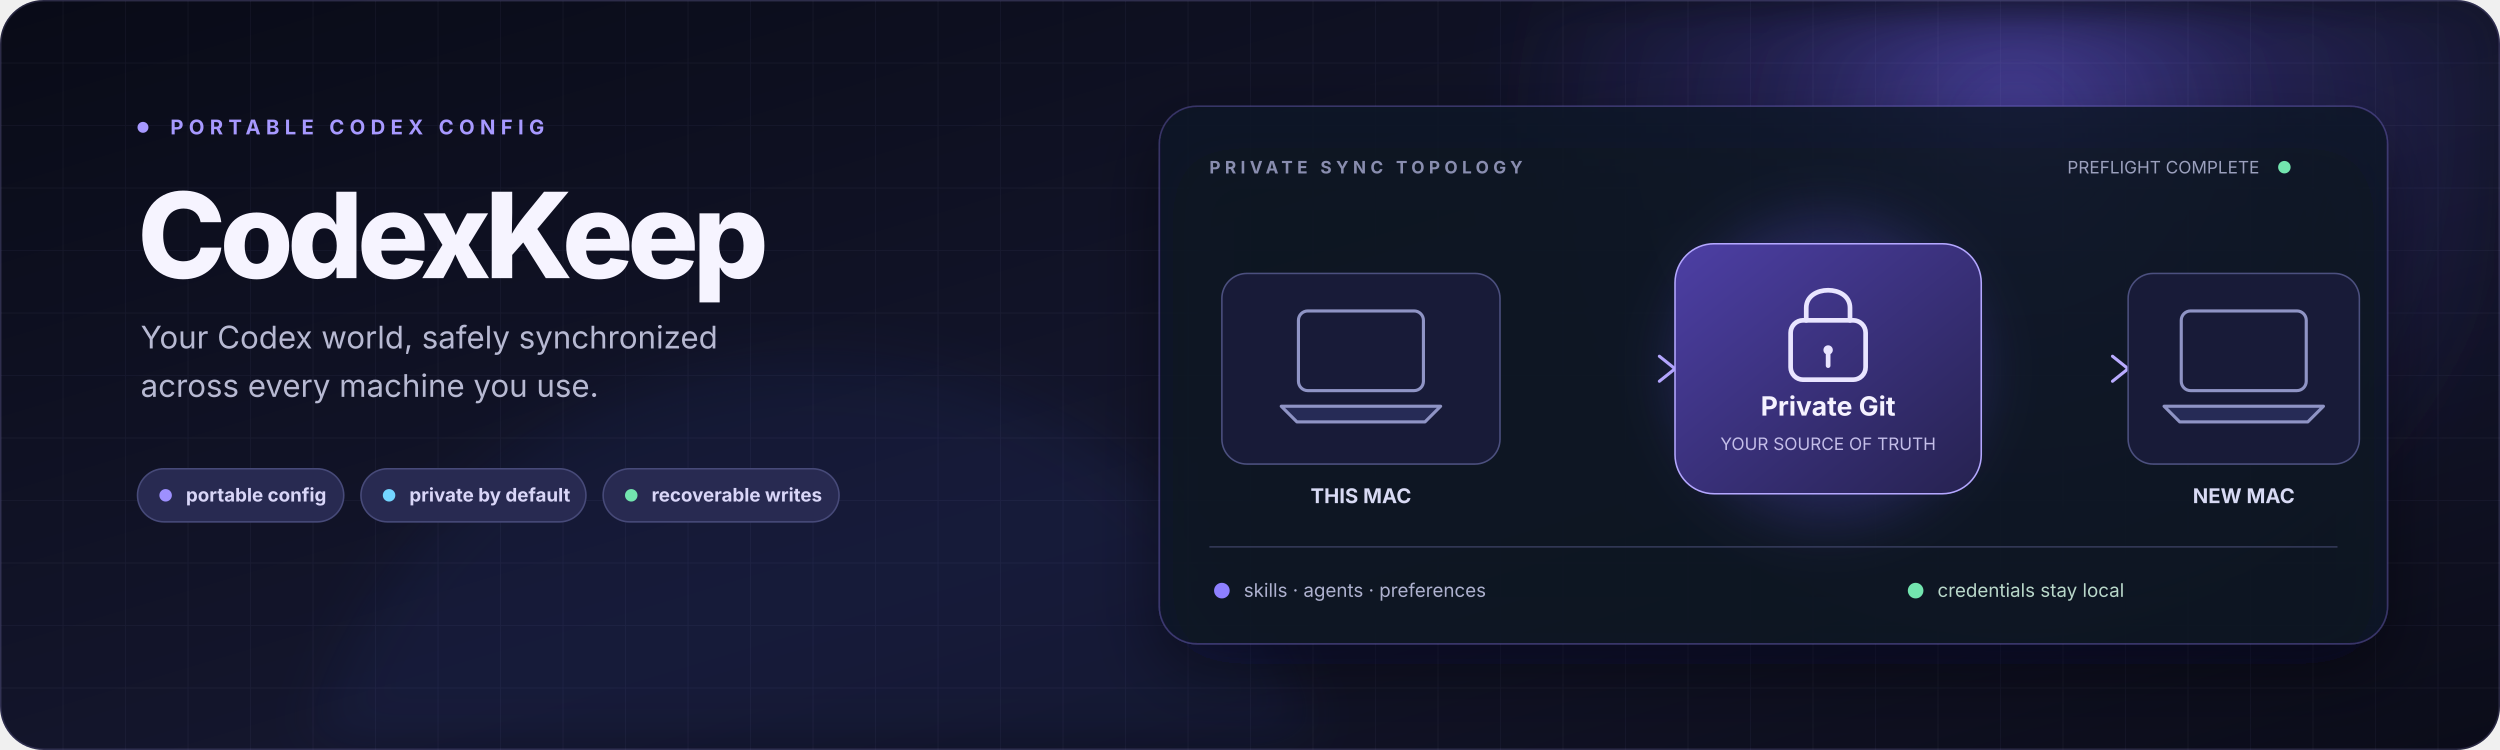
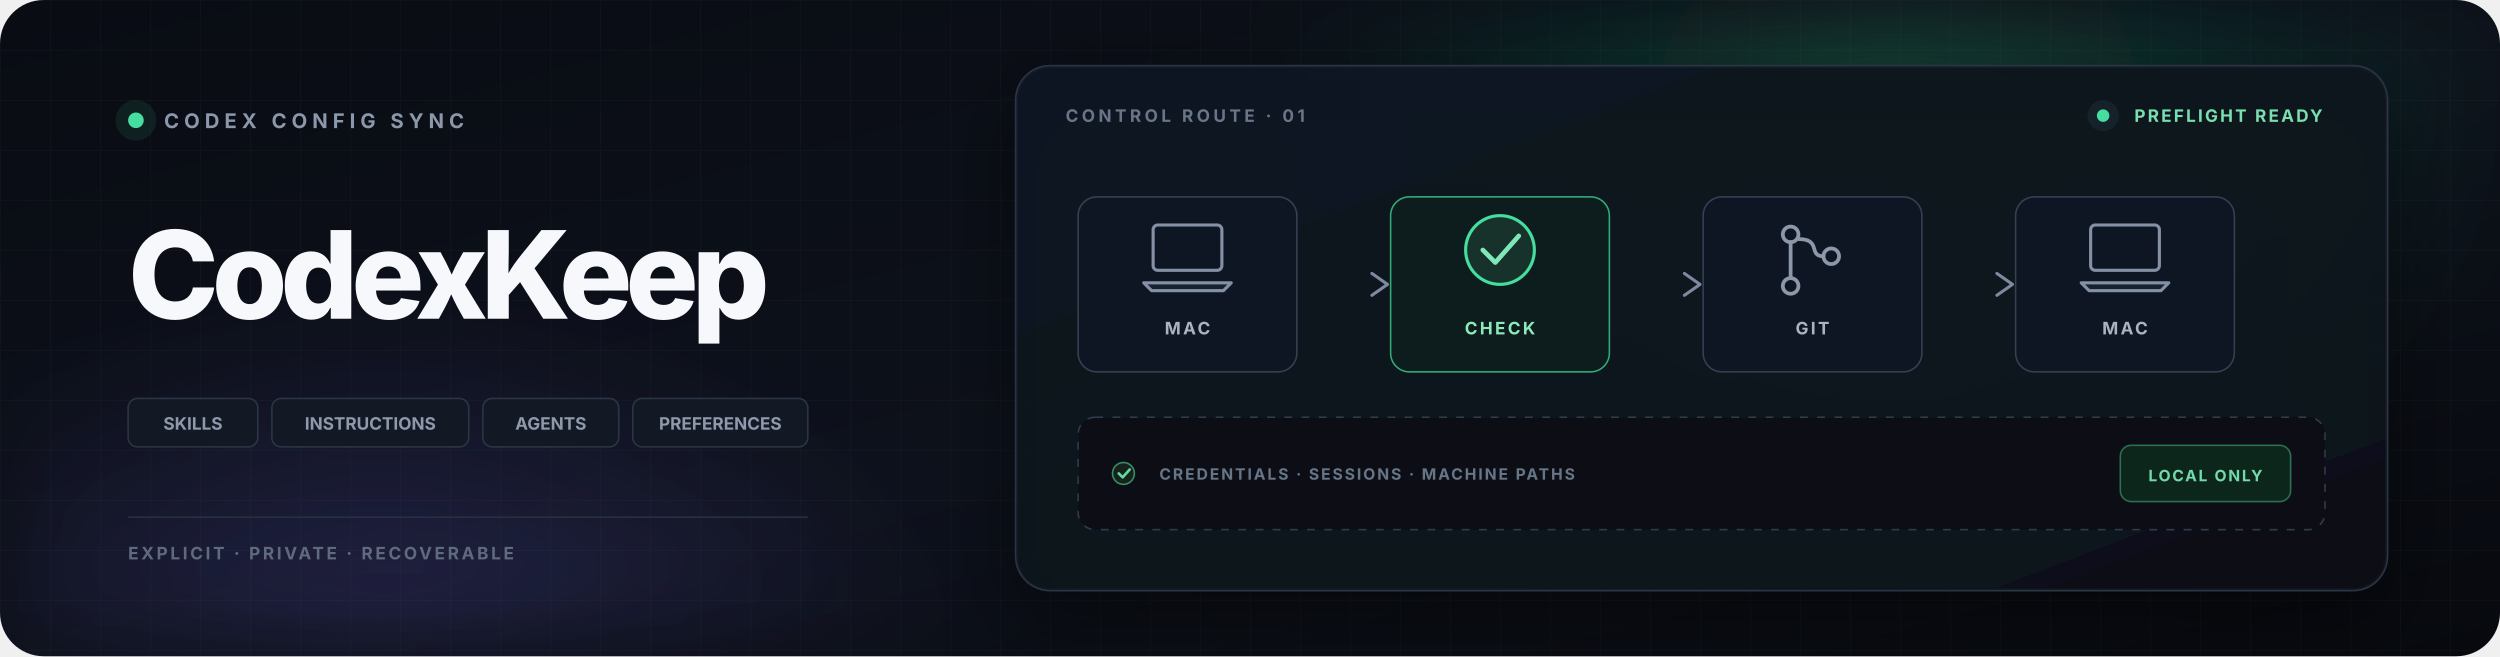
- <svg xmlns="http://www.w3.org/2000/svg" width="1600" height="480" viewBox="0 0 1600 480" role="img" aria-labelledby="title description">
+ <svg xmlns="http://www.w3.org/2000/svg" width="1600" height="420" viewBox="0 0 1600 420" role="img" aria-labelledby="title description">
  <defs>
    <linearGradient id="background" x1="0" y1="0" x2="1" y2="1">
-       <stop offset="0" stop-color="#090b17" />
-       <stop offset="0.56" stop-color="#14162d" />
-       <stop offset="1" stop-color="#0b0c19" />
+       <stop offset="0" stop-color="#090c13" />
+       <stop offset="0.55" stop-color="#0d111a" />
+       <stop offset="1" stop-color="#07090e" />
    </linearGradient>
+     <radialGradient id="greenGlow" cx="0.5" cy="0.5" r="0.5">
+       <stop offset="0" stop-color="#1ccf88" stop-opacity="0.27" />
+       <stop offset="1" stop-color="#1ccf88" stop-opacity="0" />
+     </radialGradient>
    <radialGradient id="violetGlow" cx="0.5" cy="0.5" r="0.5">
-       <stop offset="0" stop-color="#7867ff" stop-opacity="0.52" />
-       <stop offset="0.48" stop-color="#6555ed" stop-opacity="0.2" />
-       <stop offset="1" stop-color="#6555ed" stop-opacity="0" />
+       <stop offset="0" stop-color="#7768f4" stop-opacity="0.23" />
+       <stop offset="1" stop-color="#7768f4" stop-opacity="0" />
    </radialGradient>
-     <linearGradient id="vault" x1="0" y1="0" x2="1" y2="1">
-       <stop offset="0" stop-color="#4d3fa5" />
-       <stop offset="1" stop-color="#262250" />
+     <linearGradient id="panel" x1="0" y1="0" x2="1" y2="1">
+       <stop offset="0" stop-color="#111722" stop-opacity="0.97" />
+       <stop offset="1" stop-color="#0b1018" stop-opacity="0.97" />
    </linearGradient>
    <linearGradient id="route" x1="0" y1="0" x2="1" y2="0">
-       <stop offset="0" stop-color="#8b80e4" />
-       <stop offset="0.5" stop-color="#d0c6ff" />
-       <stop offset="1" stop-color="#8b80e4" />
+       <stop offset="0" stop-color="#4b5568" />
+       <stop offset="0.5" stop-color="#7e8aa0" />
+       <stop offset="1" stop-color="#4b5568" />
    </linearGradient>
-     <filter id="softGlow" x="-80%" y="-80%" width="260%" height="260%">
-       <feGaussianBlur stdDeviation="18" />
+     <pattern id="grid" width="32" height="32" patternUnits="userSpaceOnUse">
+       <path d="M 32 0 L 0 0 0 32" fill="none" stroke="#a9b3c5" stroke-opacity="0.045" stroke-width="1" />
+     </pattern>
+     <filter id="blur" x="-80%" y="-80%" width="260%" height="260%">
+       <feGaussianBlur stdDeviation="34" />
    </filter>
-     <filter id="cardShadow" x="-30%" y="-40%" width="160%" height="180%">
-       <feDropShadow dx="0" dy="18" stdDeviation="22" flood-color="#02030a" flood-opacity="0.52" />
+     <filter id="shadow" x="-20%" y="-30%" width="140%" height="170%">
+       <feDropShadow dx="0" dy="18" stdDeviation="24" flood-color="#000000" flood-opacity="0.45" />
    </filter>
-     <pattern id="grid" width="40" height="40" patternUnits="userSpaceOnUse">
-       <path d="M 40 0 L 0 0 0 40" fill="none" stroke="#bcb7ff" stroke-opacity="0.055" stroke-width="1" />
-     </pattern>
    <clipPath id="frame">
-       <rect width="1600" height="480" rx="28" />
+       <rect width="1600" height="420" rx="28" />
    </clipPath>
  </defs>
  <g clip-path="url(#frame)">
-     <rect width="1600" height="480" fill="url(#background)" />
-     <circle cx="1290" cy="82" r="340" fill="url(#violetGlow)" filter="url(#softGlow)" />
-     <circle cx="520" cy="560" r="330" fill="#3157c9" opacity="0.08" filter="url(#softGlow)" />
-     <rect width="1600" height="480" fill="url(#grid)" />
+     <rect width="1600" height="420" fill="url(#background)" />
+     <ellipse cx="1215" cy="58" rx="395" ry="290" fill="url(#greenGlow)" filter="url(#blur)" />
+     <ellipse cx="245" cy="435" rx="390" ry="250" fill="url(#violetGlow)" filter="url(#blur)" />
+     <rect width="1600" height="420" fill="url(#grid)" />
    <g font-family="-apple-system, BlinkMacSystemFont, Segoe UI, sans-serif">
-       <g transform="translate(88 78)">
-         <rect x="0" y="0" width="7" height="7" rx="3.5" fill="#a799ff" />
-         <text x="21" y="8" fill="#a799ff" font-size="13" font-weight="700" letter-spacing="3.4">
-           PORTABLE CODEX CONFIG
-         </text>
-         <text x="0" y="100" fill="#f6f4ff" font-size="76" font-weight="760" letter-spacing="-3.8">
+       <g transform="translate(82 72)">
+         <g>
+           <circle cx="5" cy="5" r="5" fill="#45dea0" />
+           <circle cx="5" cy="5" r="13" fill="#45dea0" opacity="0.09" />
+           <text x="23" y="10" fill="#8c97aa" font-size="13" font-weight="720" letter-spacing="3.2">
+             CODEX CONFIG SYNC
+           </text>
+         </g>
+         <text x="0" y="132" fill="#f6f8fc" font-size="78" font-weight="780" letter-spacing="-4.4">
          CodexKeep
        </text>
-         <text x="2" y="145" fill="#b7b9d2" font-size="20">
-           Your Codex world, safely synchronized
-         </text>
-         <text x="2" y="176" fill="#b7b9d2" font-size="20">
-           across every machine you use.
-         </text>
-         <g transform="translate(0 222)" font-size="12" font-weight="650">
+         <g transform="translate(0 183)" font-size="11" font-weight="700">
          <g>
-             <rect width="132" height="34" rx="17" fill="#282a51" stroke="#474a79" />
-             <circle cx="18" cy="17" r="4" fill="#9e90ff" />
-             <text x="31" y="21" fill="#d9d6f8">portable config</text>
+             <rect width="83" height="31" rx="6" fill="#121925" stroke="#2b3544" />
+             <text x="41.5" y="20" fill="#8e99ab" text-anchor="middle">
+               SKILLS
+             </text>
          </g>
-           <g transform="translate(143)">
-             <rect width="144" height="34" rx="17" fill="#282a51" stroke="#474a79" />
-             <circle cx="18" cy="17" r="4" fill="#73d5ff" />
-             <text x="31" y="21" fill="#d9d6f8">private by default</text>
+           <g transform="translate(92)">
+             <rect width="126" height="31" rx="6" fill="#121925" stroke="#2b3544" />
+             <text x="63" y="20" fill="#8e99ab" text-anchor="middle">
+               INSTRUCTIONS
+             </text>
          </g>
-           <g transform="translate(298)">
-             <rect width="151" height="34" rx="17" fill="#282a51" stroke="#474a79" />
-             <circle cx="18" cy="17" r="4" fill="#73e5af" />
-             <text x="31" y="21" fill="#d9d6f8">recoverable writes</text>
+           <g transform="translate(227)">
+             <rect width="87" height="31" rx="6" fill="#121925" stroke="#2b3544" />
+             <text x="43.5" y="20" fill="#8e99ab" text-anchor="middle">
+               AGENTS
+             </text>
+           </g>
+           <g transform="translate(323)">
+             <rect width="112" height="31" rx="6" fill="#121925" stroke="#2b3544" />
+             <text x="56" y="20" fill="#8e99ab" text-anchor="middle">
+               PREFERENCES
+             </text>
+           </g>
+         </g>
+         <g transform="translate(0 259)">
+           <line x1="0" y1="0" x2="435" y2="0" stroke="#26303e" stroke-width="1" />
+           <text x="0" y="27" fill="#5f6b7d" font-size="11" font-weight="650" letter-spacing="1.7">
+             EXPLICIT · PRIVATE · RECOVERABLE
+           </text>
+         </g>
+       </g>
+       <g transform="translate(650 42)" filter="url(#shadow)">
+         <rect width="878" height="336" rx="22" fill="url(#panel)" stroke="#293445" />
+         <rect x="1" y="1" width="876" height="334" rx="21" fill="none" stroke="#ffffff" stroke-opacity="0.025" />
+         <g transform="translate(32 27)">
+           <text x="0" y="9" fill="#697588" font-size="11" font-weight="720" letter-spacing="2.2">
+             CONTROL ROUTE · 01
+           </text>
+           <circle cx="664" cy="5" r="4" fill="#45dea0" />
+           <circle cx="664" cy="5" r="10" fill="#45dea0" opacity="0.08" />
+           <text x="684" y="9" fill="#79dfae" font-size="11" font-weight="720" letter-spacing="1.4">
+             PREFLIGHT READY
+           </text>
+         </g>
+         <g transform="translate(40 84)">
+           <path d="M 140 56 H 198 M 340 56 H 398 M 540 56 H 598" fill="none" stroke="url(#route)" stroke-width="2" />
+           <path d="M 188 49 L 198 56 188 63 M 388 49 L 398 56 388 63 M 588 49 L 598 56 588 63" fill="none" stroke="#7d899c" stroke-width="2" stroke-linecap="round" stroke-linejoin="round" />
+           <g>
+             <rect width="140" height="112" rx="12" fill="#111824" stroke="#344052" />
+             <g transform="translate(48 18)" fill="none" stroke="#8490a3" stroke-width="2" stroke-linecap="round" stroke-linejoin="round">
+               <rect width="44" height="29" rx="3" />
+               <path d="M -6 37 H 50 L 45 42 H -1 Z" fill="#182231" />
+             </g>
+             <text x="70" y="88" fill="#aab3c1" font-size="11" font-weight="730" letter-spacing="1.5" text-anchor="middle">
+               MAC
+             </text>
+           </g>
+           <g transform="translate(200)">
+             <rect width="140" height="112" rx="12" fill="#101c1a" stroke="#35bd82" stroke-opacity="0.9" />
+             <circle cx="70" cy="34" r="22" fill="#163229" stroke="#45dea0" stroke-width="2" />
+             <path d="M 59 34 L 67 42 82 25" fill="none" stroke="#80e8b8" stroke-width="3" stroke-linecap="round" stroke-linejoin="round" />
+             <text x="70" y="88" fill="#8ce9bd" font-size="11" font-weight="730" letter-spacing="1.5" text-anchor="middle">
+               CHECK
+             </text>
+           </g>
+           <g transform="translate(400)">
+             <rect width="140" height="112" rx="12" fill="#111824" stroke="#344052" />
+             <g transform="translate(48 14)" fill="none" stroke="#8c98aa" stroke-width="2.4" stroke-linecap="round" stroke-linejoin="round">
+               <circle cx="8" cy="10" r="5" />
+               <circle cx="34" cy="24" r="5" />
+               <circle cx="8" cy="43" r="5" />
+               <path d="M 8 15 V 38 M 13 13 C 28 13 19 24 29 24" />
+             </g>
+             <text x="70" y="88" fill="#aab3c1" font-size="11" font-weight="730" letter-spacing="1.5" text-anchor="middle">
+               GIT
+             </text>
+           </g>
+           <g transform="translate(600)">
+             <rect width="140" height="112" rx="12" fill="#111824" stroke="#344052" />
+             <g transform="translate(48 18)" fill="none" stroke="#8490a3" stroke-width="2" stroke-linecap="round" stroke-linejoin="round">
+               <rect width="44" height="29" rx="3" />
+               <path d="M -6 37 H 50 L 45 42 H -1 Z" fill="#182231" />
+             </g>
+             <text x="70" y="88" fill="#aab3c1" font-size="11" font-weight="730" letter-spacing="1.5" text-anchor="middle">
+               MAC
+             </text>
+           </g>
+         </g>
+         <g transform="translate(40 225)">
+           <rect width="798" height="72" rx="11" fill="#0b1119" stroke="#303b4b" stroke-dasharray="5 6" />
+           <g transform="translate(22 22)">
+             <circle cx="7" cy="14" r="7" fill="#17241f" stroke="#3a8d67" />
+             <path d="M 4 14 L 6.5 16.5 11 11.5" fill="none" stroke="#63d9a0" stroke-width="1.7" stroke-linecap="round" stroke-linejoin="round" />
+             <text x="30" y="18" fill="#687587" font-size="10" font-weight="690" letter-spacing="1.25">
+               CREDENTIALS · SESSIONS · MACHINE PATHS
+             </text>
+           </g>
+           <g transform="translate(667 18)">
+             <rect width="109" height="36" rx="7" fill="#10251d" stroke="#2c6f51" />
+             <text x="54.5" y="23" fill="#71dba9" font-size="10" font-weight="740" letter-spacing="1.1" text-anchor="middle">
+               LOCAL ONLY
+             </text>
          </g>
        </g>
      </g>
-       <g transform="translate(742 68)">
-         <rect width="786" height="344" rx="24" fill="#101329" fill-opacity="0.84" stroke="#7d72d7" stroke-opacity="0.36" filter="url(#cardShadow)" />
-         <text x="32" y="43" fill="#898daf" font-size="11" font-weight="700" letter-spacing="2.8">
-           PRIVATE SYNC TOPOLOGY
-         </text>
-         <circle cx="720" cy="39" r="4" fill="#73e5af" />
-         <text x="704" y="43" fill="#9ba0bd" font-size="11" text-anchor="end">
-           PREFLIGHT COMPLETE
-         </text>
-         <g transform="translate(40 88)">
-           <path d="M 178 80 H 290" fill="none" stroke="url(#route)" stroke-width="2" />
-           <path d="M 486 80 H 580" fill="none" stroke="url(#route)" stroke-width="2" />
-           <path d="M 280 72 L 290 80 280 88" fill="none" stroke="#b9abff" stroke-width="2" stroke-linecap="round" stroke-linejoin="round" />
-           <path d="M 570 72 L 580 80 570 88" fill="none" stroke="#b9abff" stroke-width="2" stroke-linecap="round" stroke-linejoin="round" />
-           <g>
-             <rect x="0" y="19" width="178" height="122" rx="16" fill="#181b38" stroke="#4c507f" />
-             <rect x="49" y="43" width="80" height="51" rx="6" fill="none" stroke="#8f94c5" stroke-width="2" />
-             <path d="M 38 104 H 140 L 130 114 H 48 Z" fill="#262b56" stroke="#8f94c5" stroke-width="2" stroke-linejoin="round" />
-             <text x="89" y="166" fill="#d8daf4" font-size="13" font-weight="650" text-anchor="middle">
-               THIS MAC
-             </text>
-           </g>
-           <g>
-             <circle cx="388" cy="80" r="98" fill="#6858ee" opacity="0.24" filter="url(#softGlow)" />
-             <rect x="290" y="0" width="196" height="160" rx="25" fill="url(#vault)" stroke="#b4a7ff" />
-             <g transform="translate(364 29)" fill="none" stroke="#e9e5ff" stroke-width="3" stroke-linecap="round" stroke-linejoin="round">
-               <rect x="0" y="20" width="48" height="38" rx="8" />
-               <path d="M 10 20 V 12 C 10 -3 38 -3 38 12 V 20" />
-               <circle cx="24" cy="39" r="3" fill="#e9e5ff" stroke="none" />
-               <path d="M 24 42 V 49" />
-             </g>
-             <text x="388" y="110" fill="#f5f2ff" font-size="17" font-weight="720" text-anchor="middle">
-               Private Git
-             </text>
-             <text x="388" y="132" fill="#c4bee9" font-size="11" text-anchor="middle">
-               YOUR SOURCE OF TRUTH
-             </text>
-           </g>
-           <g>
-             <rect x="580" y="19" width="148" height="122" rx="16" fill="#181b38" stroke="#4c507f" />
-             <rect x="614" y="43" width="80" height="51" rx="6" fill="none" stroke="#8f94c5" stroke-width="2" />
-             <path d="M 603 104 H 705 L 695 114 H 613 Z" fill="#262b56" stroke="#8f94c5" stroke-width="2" stroke-linejoin="round" />
-             <text x="654" y="166" fill="#d8daf4" font-size="13" font-weight="650" text-anchor="middle">
-               NEW MAC
-             </text>
-           </g>
-         </g>
-         <line x1="32" y1="282" x2="754" y2="282" stroke="#3d4164" stroke-opacity="0.8" />
-         <g transform="translate(34 304)" font-size="12">
-           <circle cx="6" cy="6" r="5" fill="#8e80ff" />
-           <text x="20" y="10" fill="#aeb1cf">
-             skills · agents · preferences
-           </text>
-           <circle cx="450" cy="6" r="5" fill="#73e5af" />
-           <text x="464" y="10" fill="#b9d8ca">
-             credentials stay local
-           </text>
-         </g>
-       </g>
    </g>
-     <rect x="0.5" y="0.5" width="1599" height="479" rx="27.5" fill="none" stroke="#9790d8" stroke-opacity="0.2" />
  </g>
</svg>
